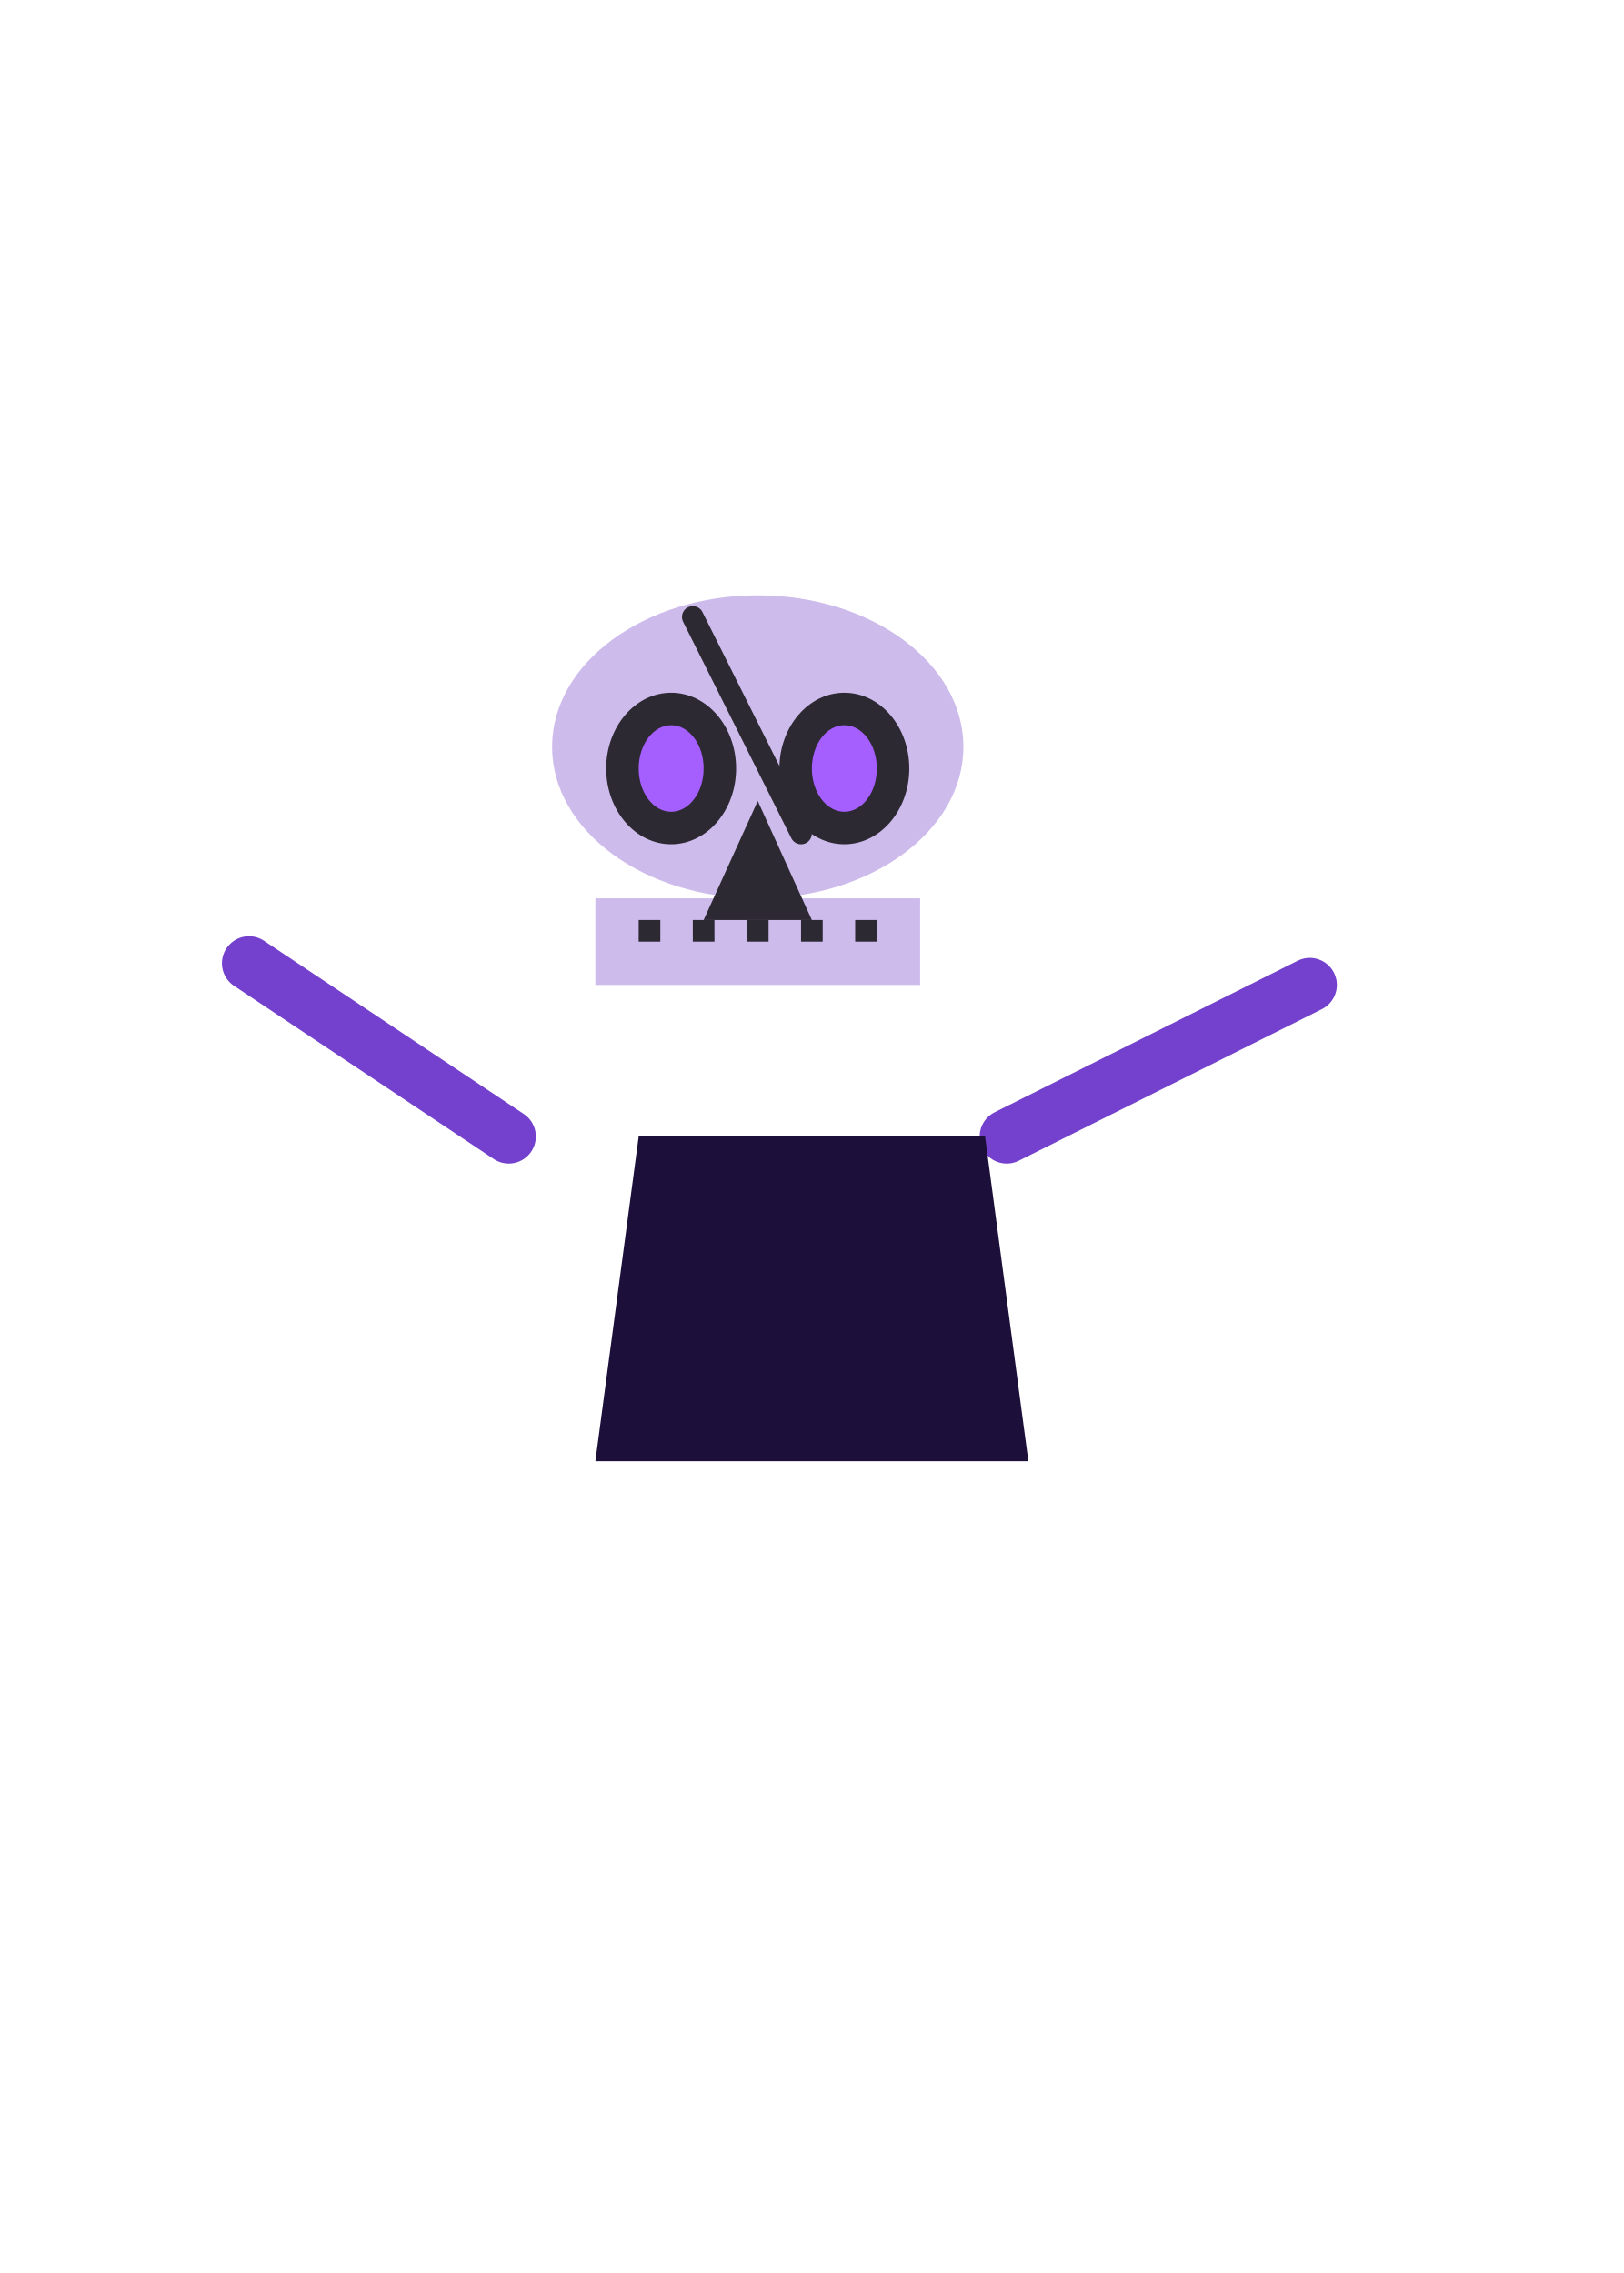
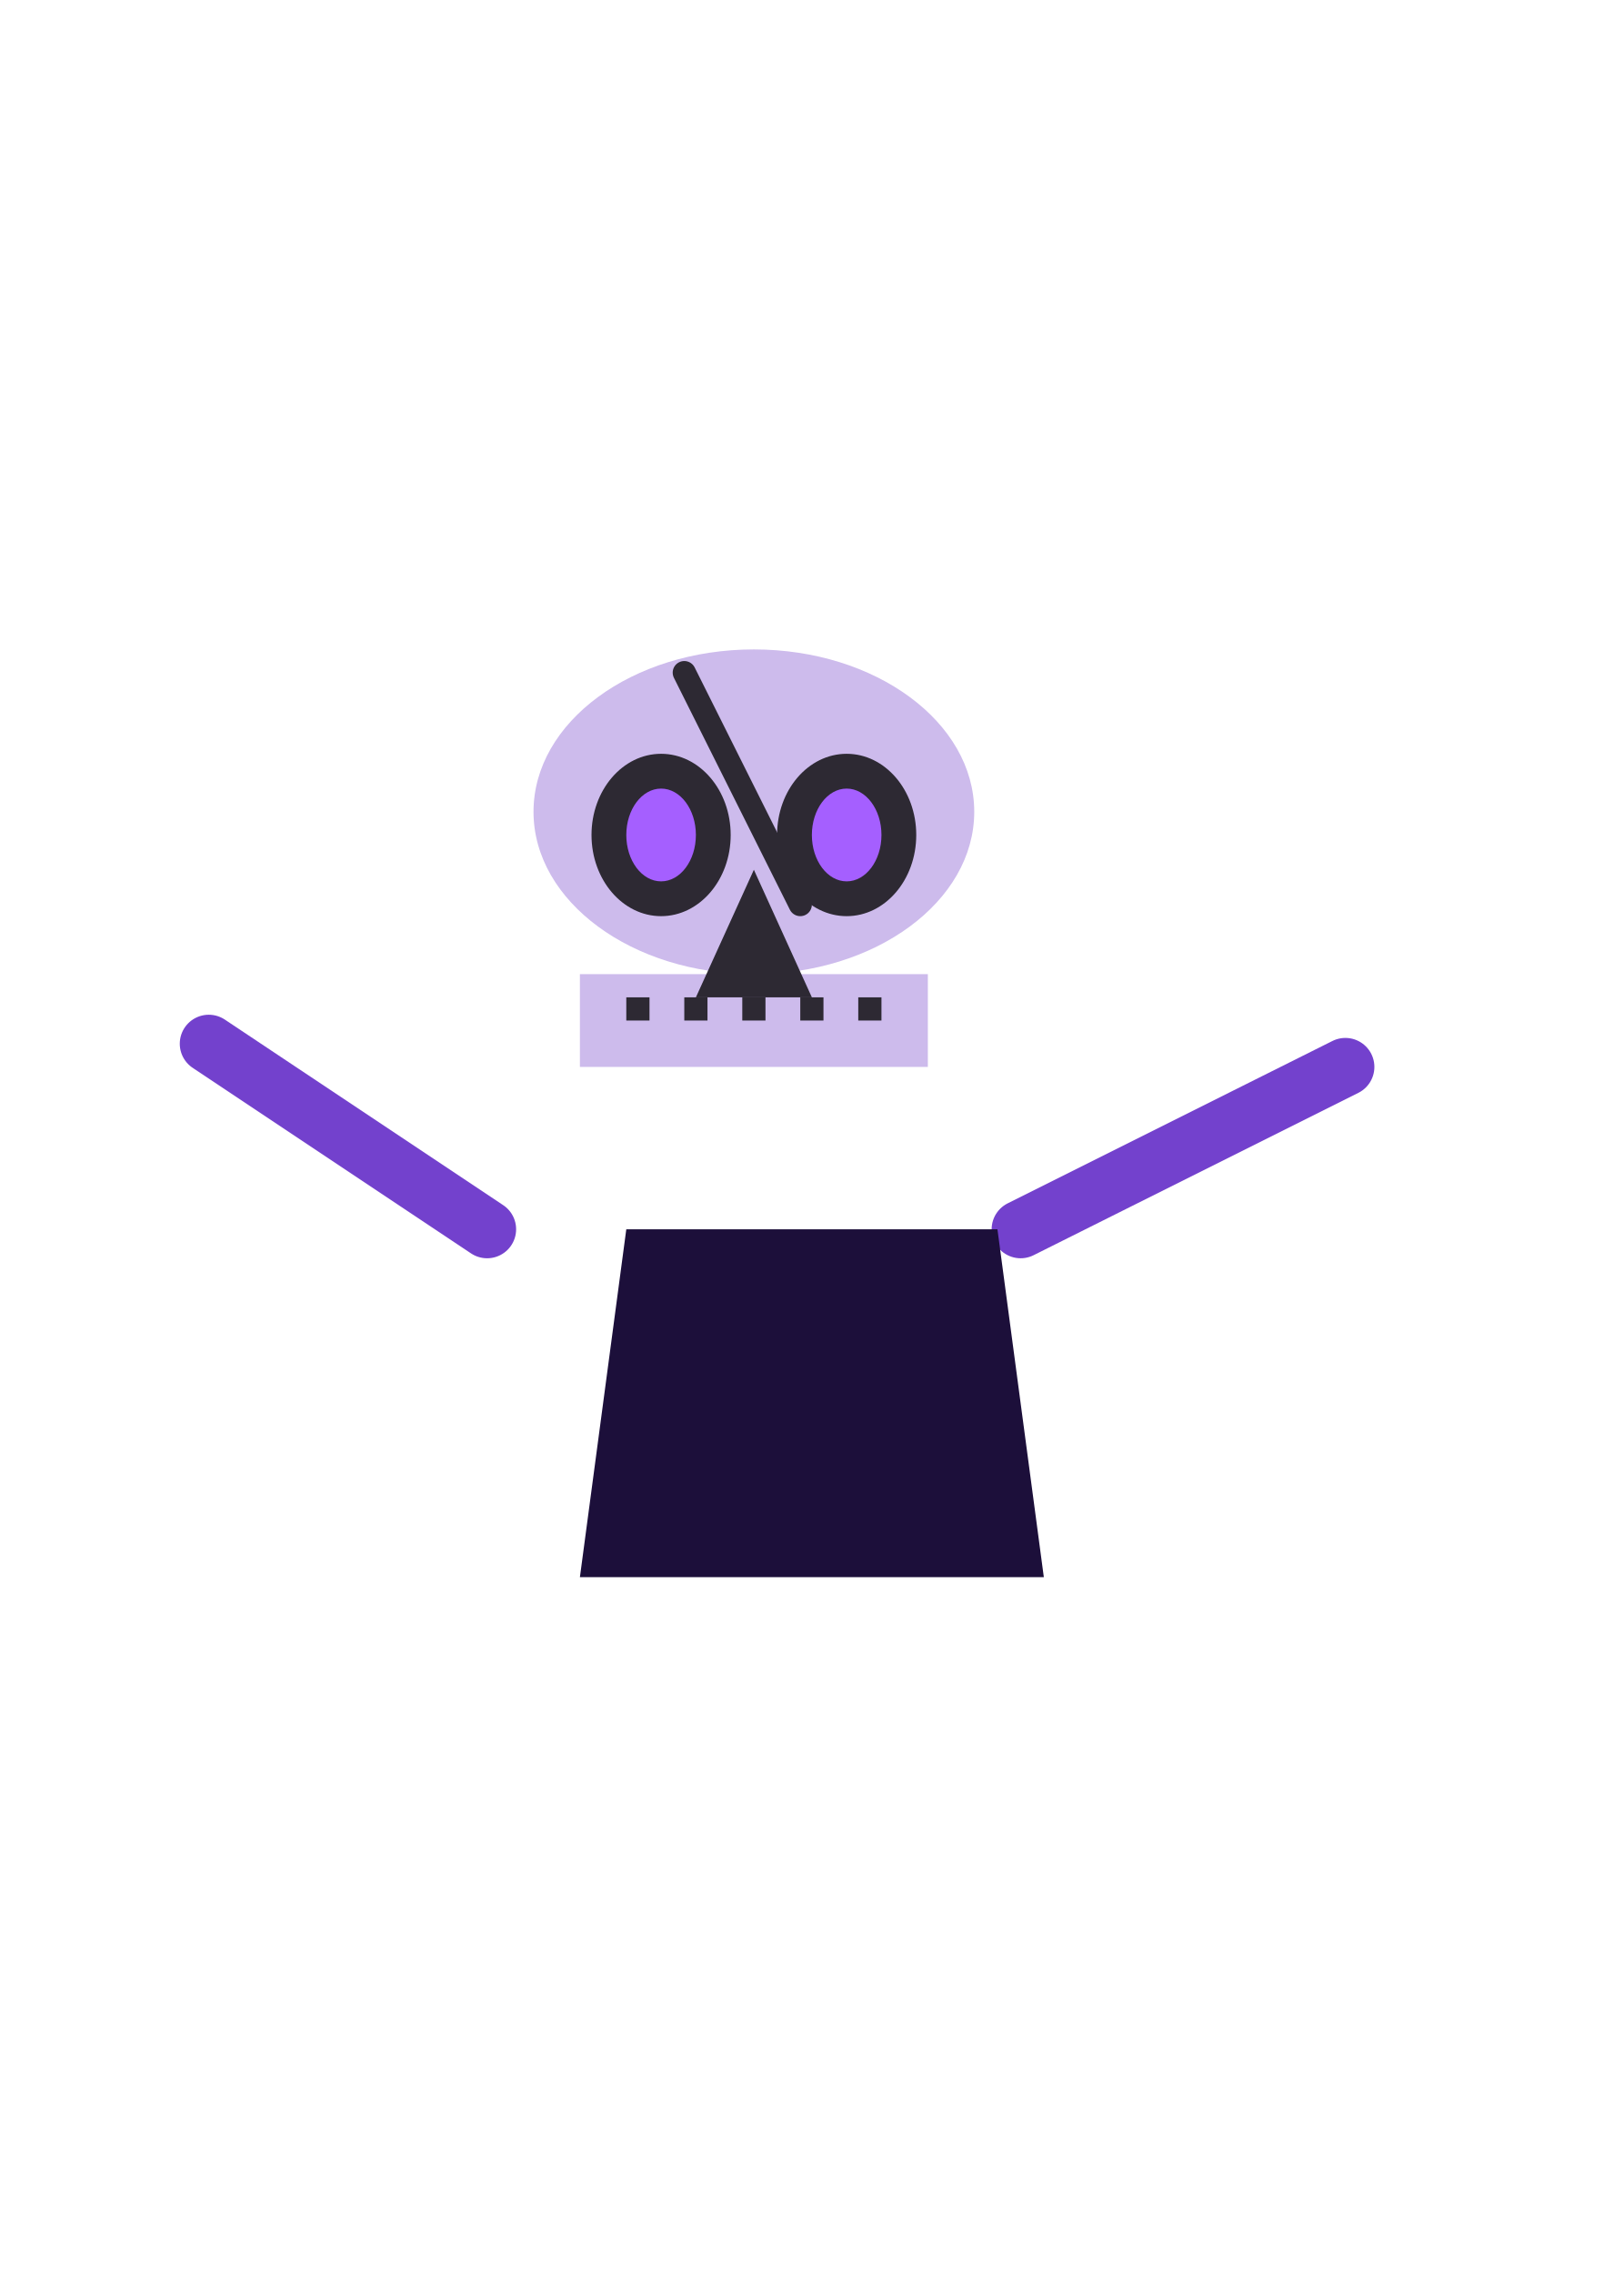
- <svg xmlns="http://www.w3.org/2000/svg" width="150" height="210" viewBox="0 0 150 210">
+ <svg xmlns="http://www.w3.org/2000/svg" width="150" height="210" viewBox="5 22 140 150">
  <ellipse cx="70.00" cy="69.00" rx="19.00" ry="14.00" fill="rgb(205,187,236)" />
  <rect x="55" y="83" width="30" height="8" fill="rgb(205,187,236)" />
  <ellipse cx="62.00" cy="71.00" rx="6.00" ry="7.00" fill="rgb(45,41,51)" />
  <ellipse cx="62.00" cy="71.00" rx="3.00" ry="4.00" fill="rgb(165,95,255)" />
  <ellipse cx="78.00" cy="71.00" rx="6.00" ry="7.00" fill="rgb(45,41,51)" />
  <ellipse cx="78.00" cy="71.00" rx="3.00" ry="4.00" fill="rgb(165,95,255)" />
  <polygon points="70,74 65,85 75,85" fill="rgb(45,41,51)" stroke-linejoin="round" />
  <rect x="59" y="85" width="2" height="2" fill="rgb(45,41,51)" />
  <rect x="64" y="85" width="2" height="2" fill="rgb(45,41,51)" />
  <rect x="69" y="85" width="2" height="2" fill="rgb(45,41,51)" />
  <rect x="74" y="85" width="2" height="2" fill="rgb(45,41,51)" />
  <rect x="79" y="85" width="2" height="2" fill="rgb(45,41,51)" />
  <line x1="64" y1="57" x2="74" y2="77" stroke="rgb(45,41,51)" stroke-width="2" stroke-linecap="round" />
  <line x1="47" y1="105" x2="23" y2="89" stroke="rgb(115,65,205)" stroke-width="5" stroke-linecap="round" />
  <line x1="93" y1="105" x2="121" y2="91" stroke="rgb(115,65,205)" stroke-width="5" stroke-linecap="round" />
  <polygon points="59,105 91,105 95,135 55,135" fill="rgb(28,15,58)" stroke-linejoin="round" />
</svg>
